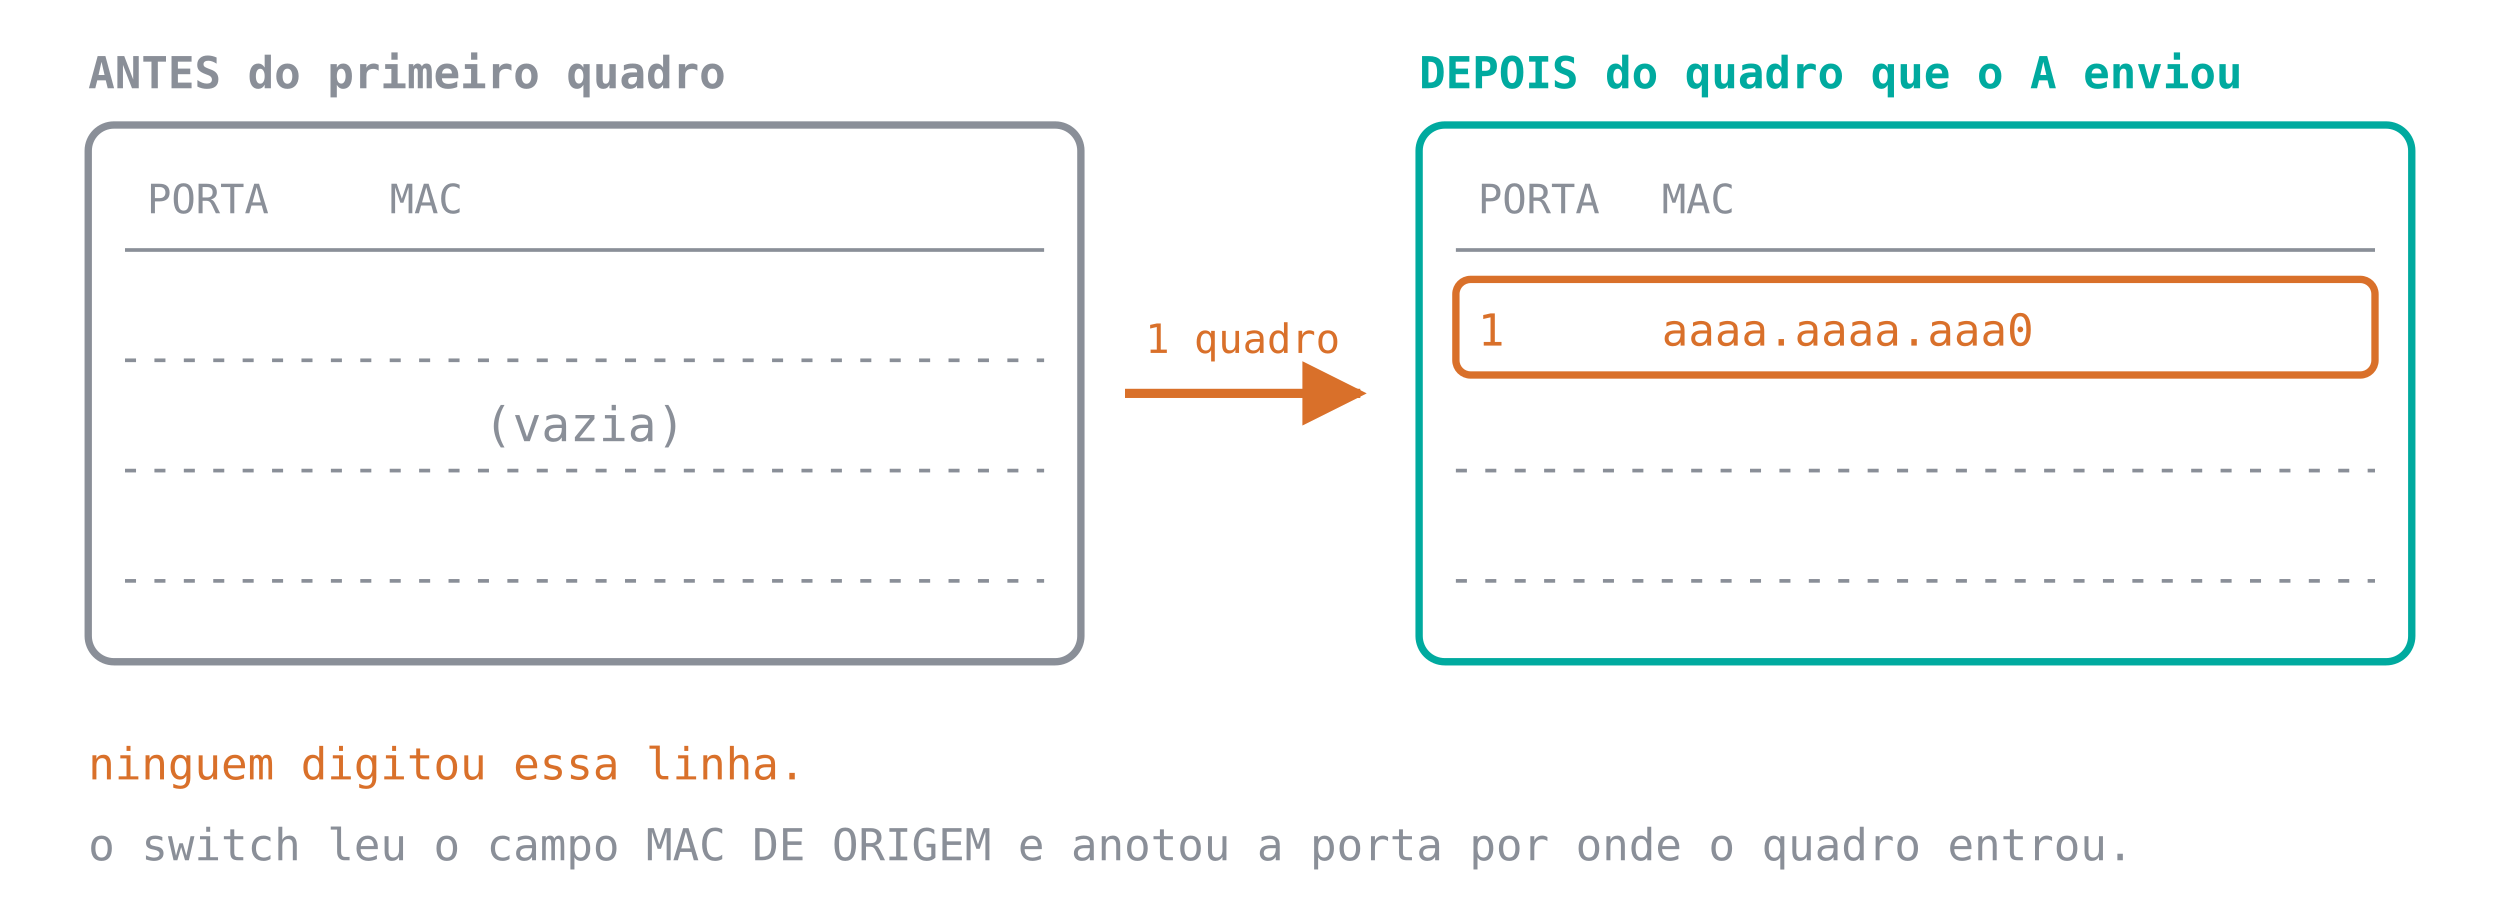
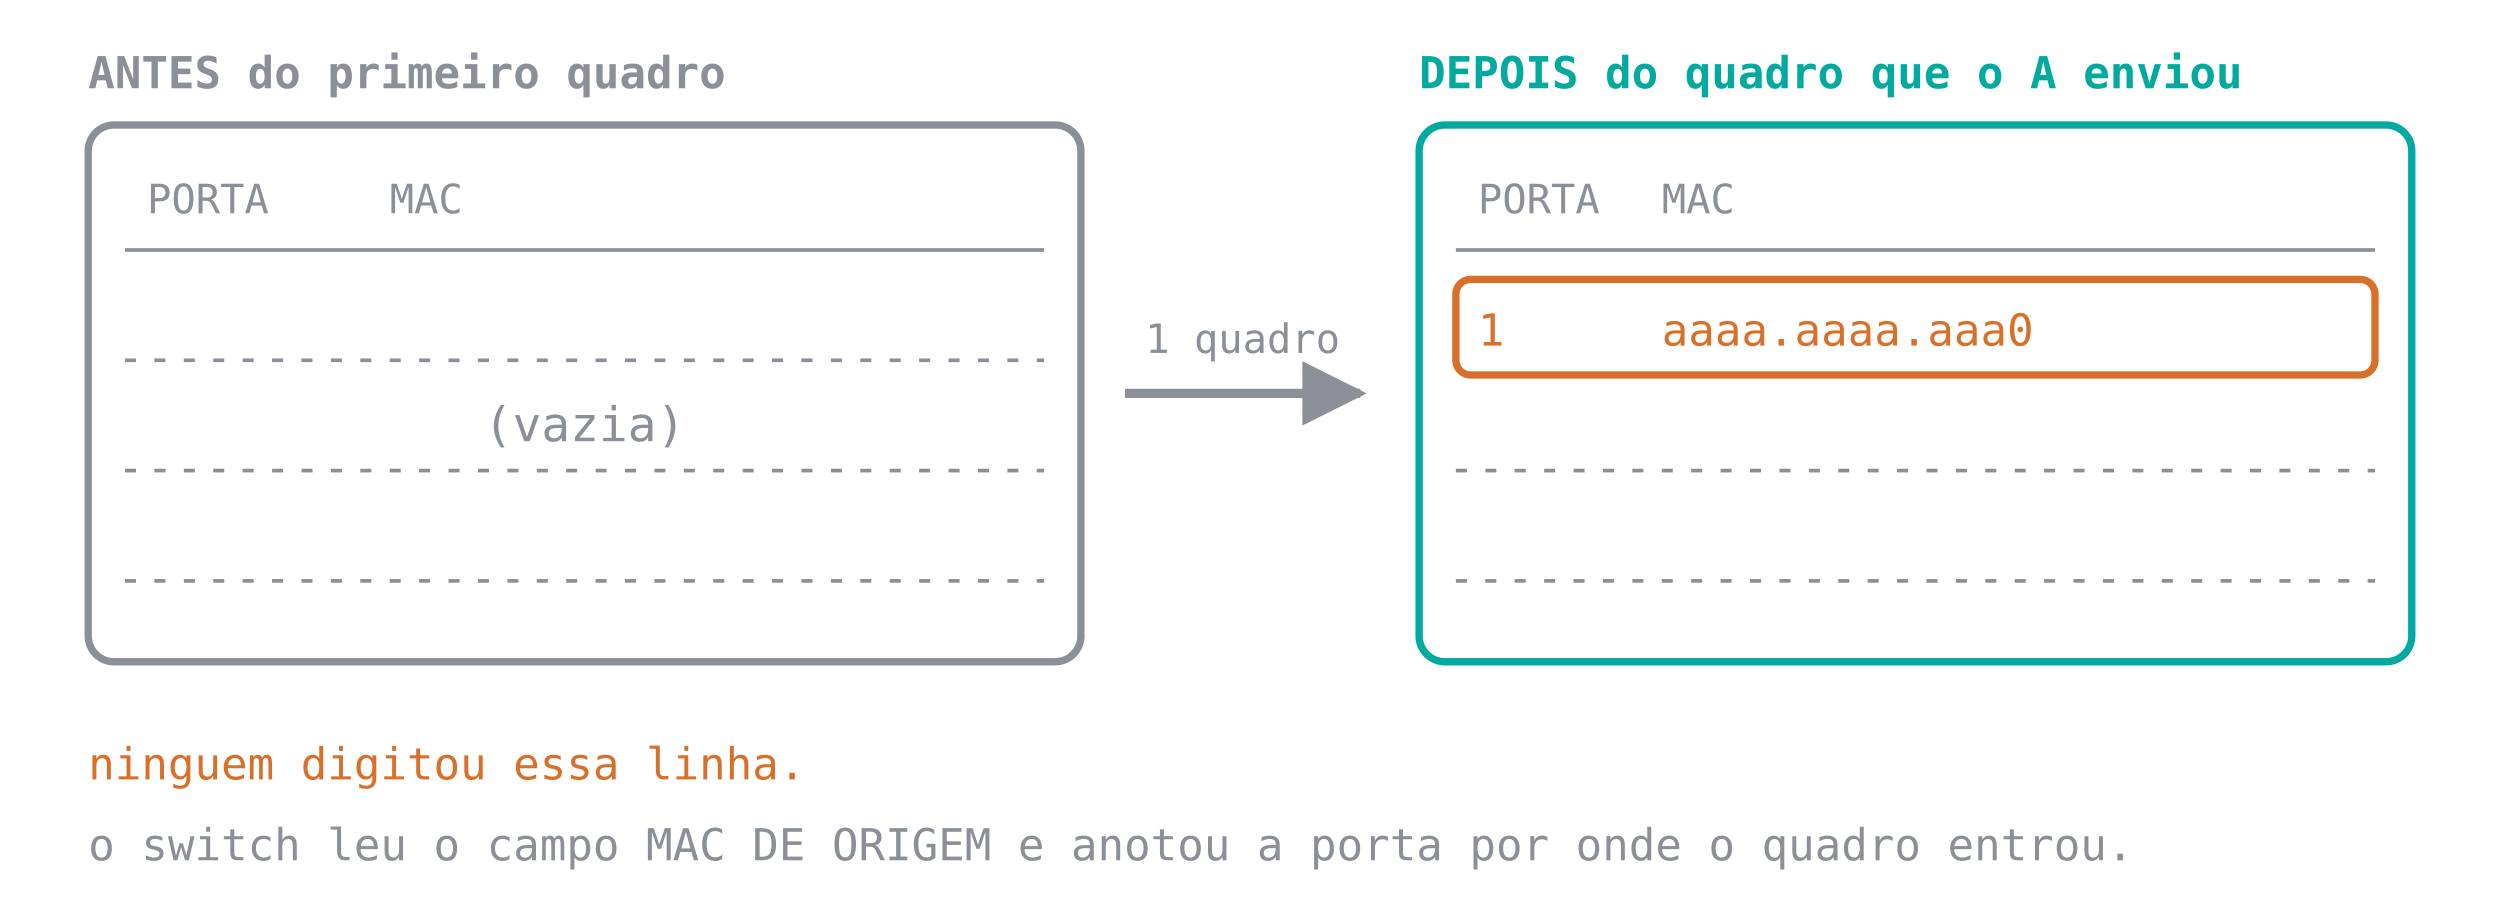
<svg xmlns="http://www.w3.org/2000/svg" viewBox="0 0 680 250" role="img" aria-label="Duas versoes da tabela MAC do switch. A da esquerda, antes do primeiro quadro, esta vazia. A da direita, depois do quadro enviado pelo computador A, tem uma linha ligando a porta 1 ao endereco MAC do A">
  <defs>
    <marker id="setaMeio" viewBox="0 0 10 10" refX="9" refY="5" markerWidth="7" markerHeight="7" orient="auto-start-reverse">
-       <path d="M0,0 L10,5 L0,10 z" fill="#d9702a" />
+       <path d="M0,0 L10,5 L0,10 z" fill="#8a8f98" />
    </marker>
  </defs>
  <text x="24" y="24" font-family="monospace" font-size="12" font-weight="bold" fill="#8a8f98">ANTES do primeiro quadro</text>
  <rect x="24" y="34" width="270" height="146" rx="7" fill="none" stroke="#8a8f98" stroke-width="2" />
  <text x="40" y="58" font-family="monospace" font-size="11" fill="#8a8f98">PORTA</text>
  <text x="106" y="58" font-family="monospace" font-size="11" fill="#8a8f98">MAC</text>
  <line x1="34" y1="68" x2="284" y2="68" stroke="#8a8f98" stroke-width="1" />
  <g stroke="#8a8f98" stroke-width="1" stroke-dasharray="3 5">
    <line x1="34" y1="98" x2="284" y2="98" />
    <line x1="34" y1="128" x2="284" y2="128" />
    <line x1="34" y1="158" x2="284" y2="158" />
  </g>
  <text x="159" y="120" text-anchor="middle" font-family="monospace" font-size="13" fill="#8a8f98">(vazia)</text>
-   <path d="M306 107 L370 107" fill="none" stroke="#d9702a" stroke-width="2.5" marker-end="url(#setaMeio)" />
-   <text x="338" y="96" text-anchor="middle" font-family="monospace" font-size="11" fill="#d9702a">1 quadro</text>
+   <path d="M306 107 L370 107" fill="none" stroke="#8a8f98" stroke-width="2.5" marker-end="url(#setaMeio)" />
+   <text x="338" y="96" text-anchor="middle" font-family="monospace" font-size="11" fill="#8a8f98">1 quadro</text>
  <text x="386" y="24" font-family="monospace" font-size="12" font-weight="bold" fill="#00aa9f">DEPOIS do quadro que o A enviou</text>
  <rect x="386" y="34" width="270" height="146" rx="7" fill="none" stroke="#00aa9f" stroke-width="2" />
  <text x="402" y="58" font-family="monospace" font-size="11" fill="#8a8f98">PORTA</text>
  <text x="452" y="58" font-family="monospace" font-size="11" fill="#8a8f98">MAC</text>
  <line x1="396" y1="68" x2="646" y2="68" stroke="#8a8f98" stroke-width="1" />
  <rect x="396" y="76" width="250" height="26" rx="4" fill="none" stroke="#d9702a" stroke-width="2" />
  <text x="402" y="94" font-family="monospace" font-size="12" fill="#d9702a">1</text>
  <text x="452" y="94" font-family="monospace" font-size="12" fill="#d9702a">aaaa.aaaa.aaa0</text>
  <g stroke="#8a8f98" stroke-width="1" stroke-dasharray="3 5">
    <line x1="396" y1="128" x2="646" y2="128" />
    <line x1="396" y1="158" x2="646" y2="158" />
  </g>
  <text x="24" y="212" font-family="monospace" font-size="12" fill="#d9702a">ninguem digitou essa linha.</text>
  <text x="24" y="234" font-family="monospace" font-size="12" fill="#8a8f98">o switch leu o campo MAC DE ORIGEM e anotou a porta por onde o quadro entrou.</text>
</svg>
